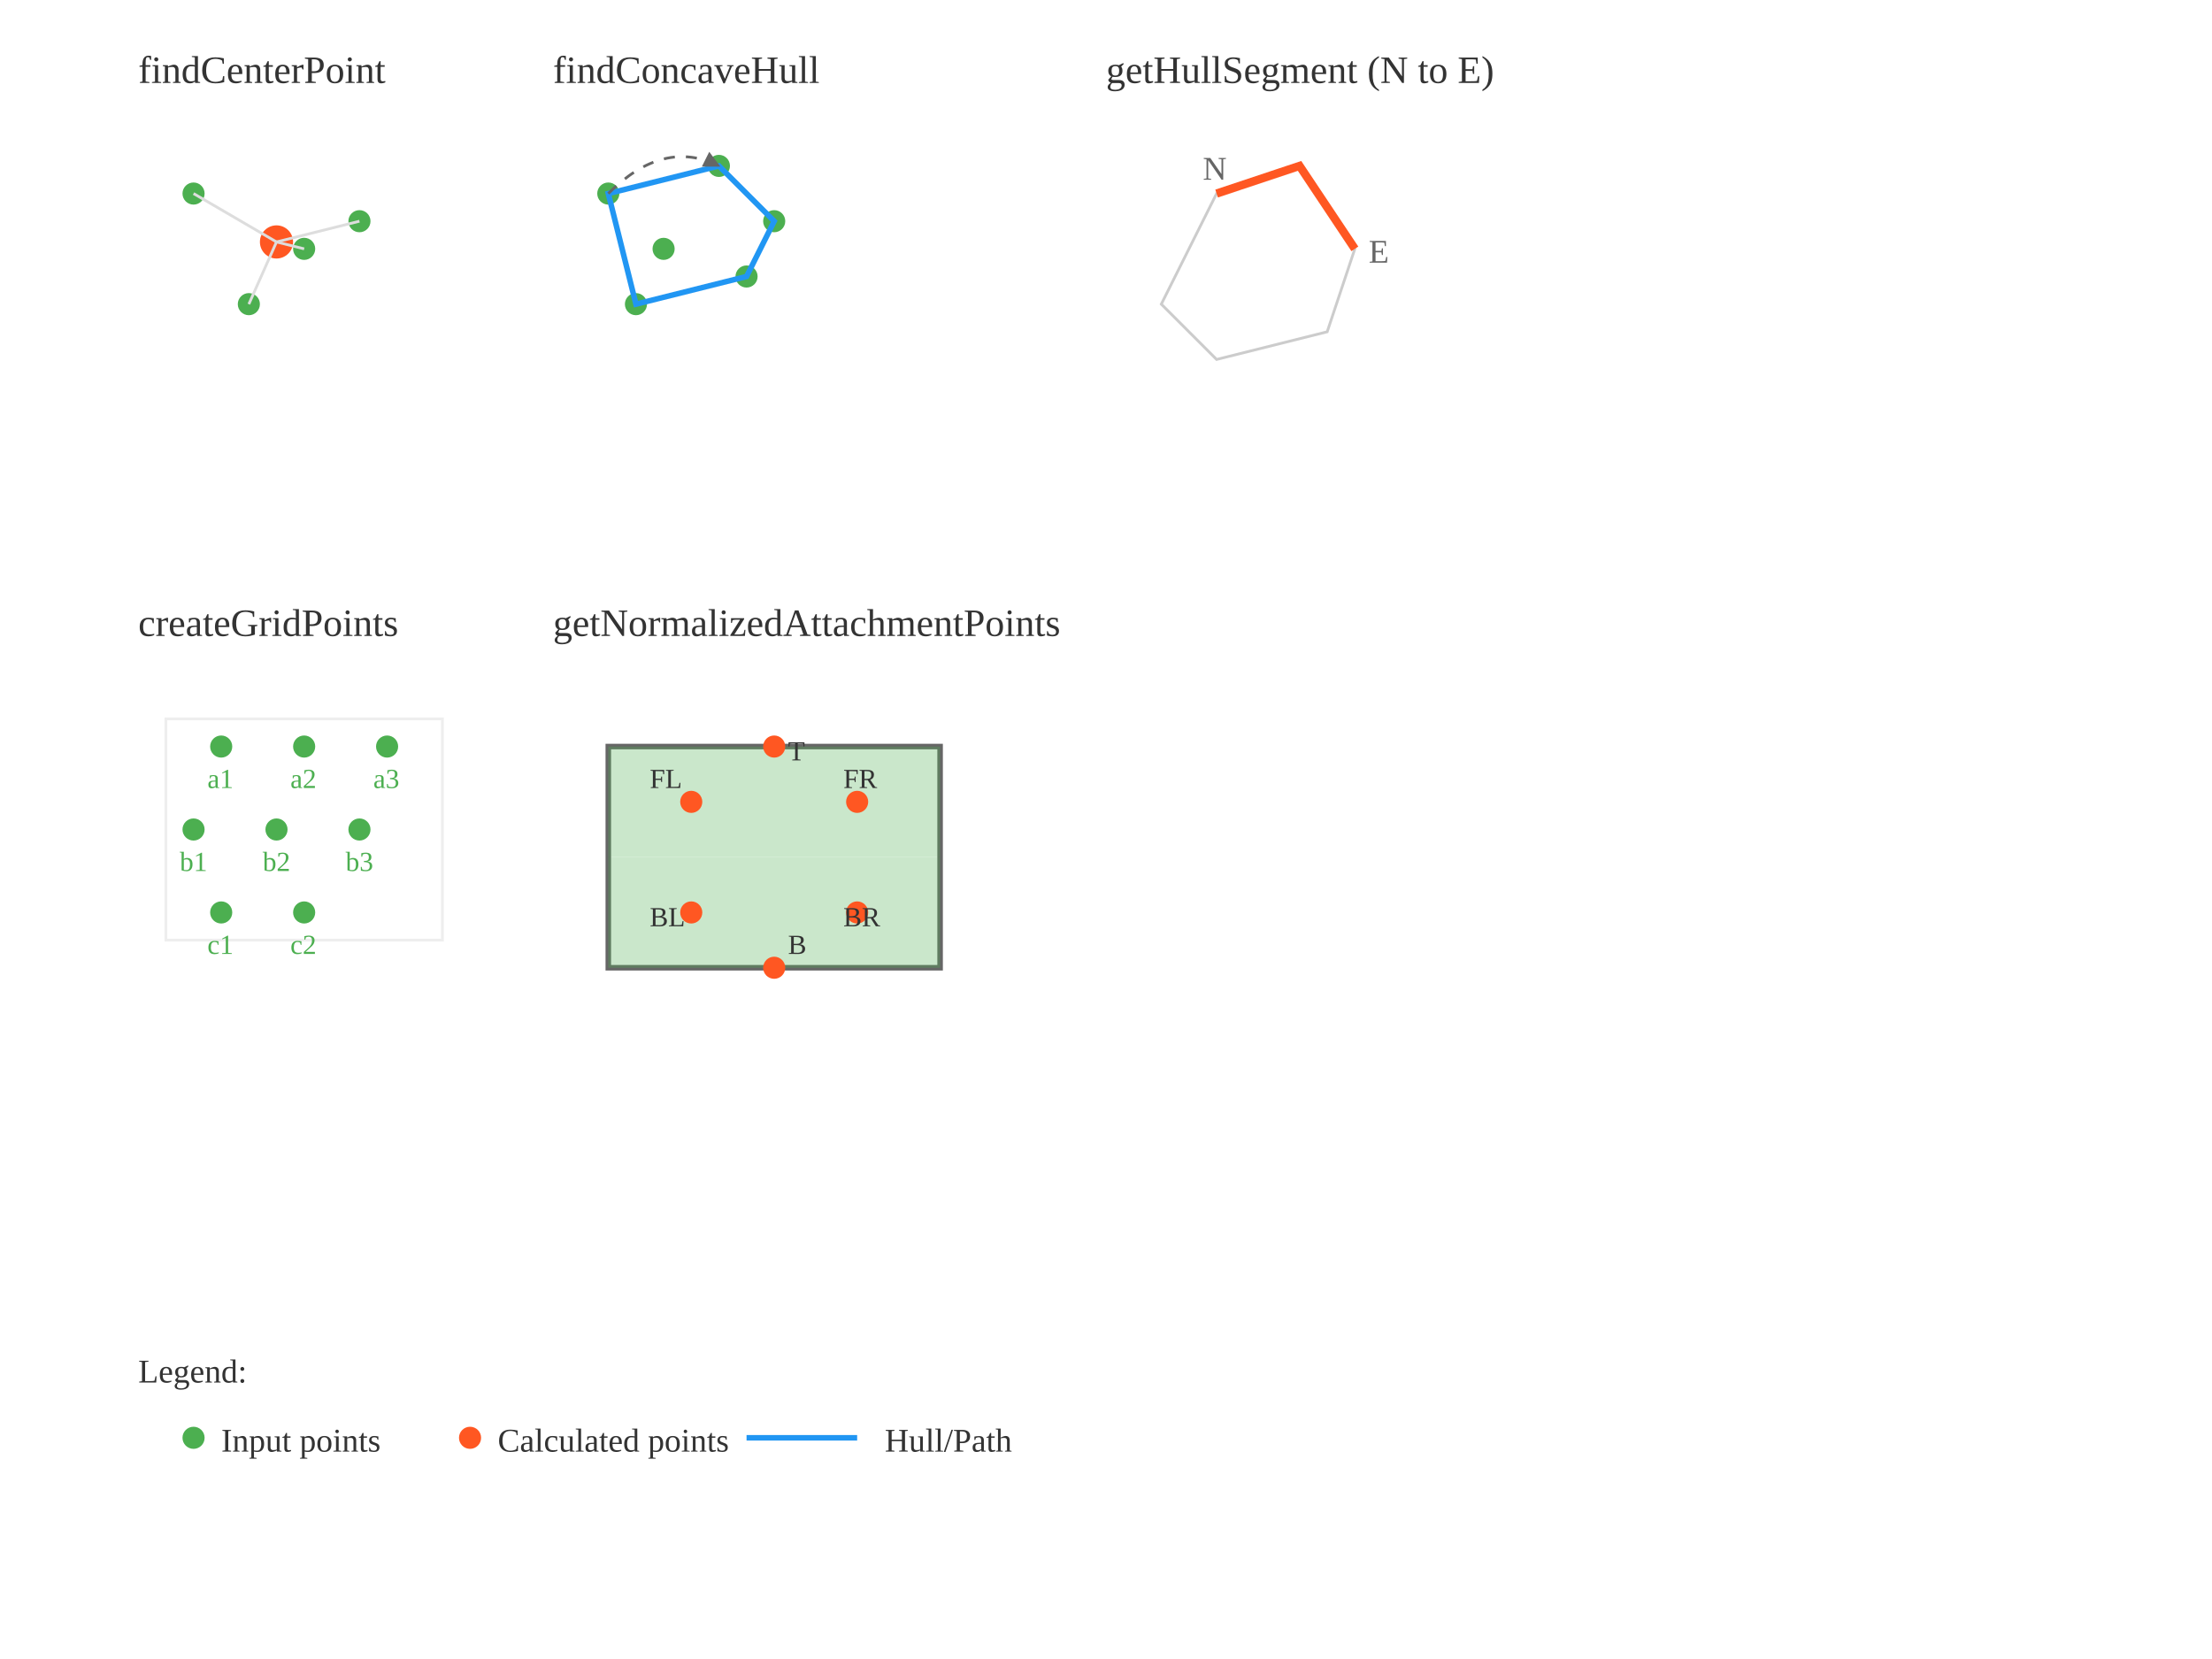
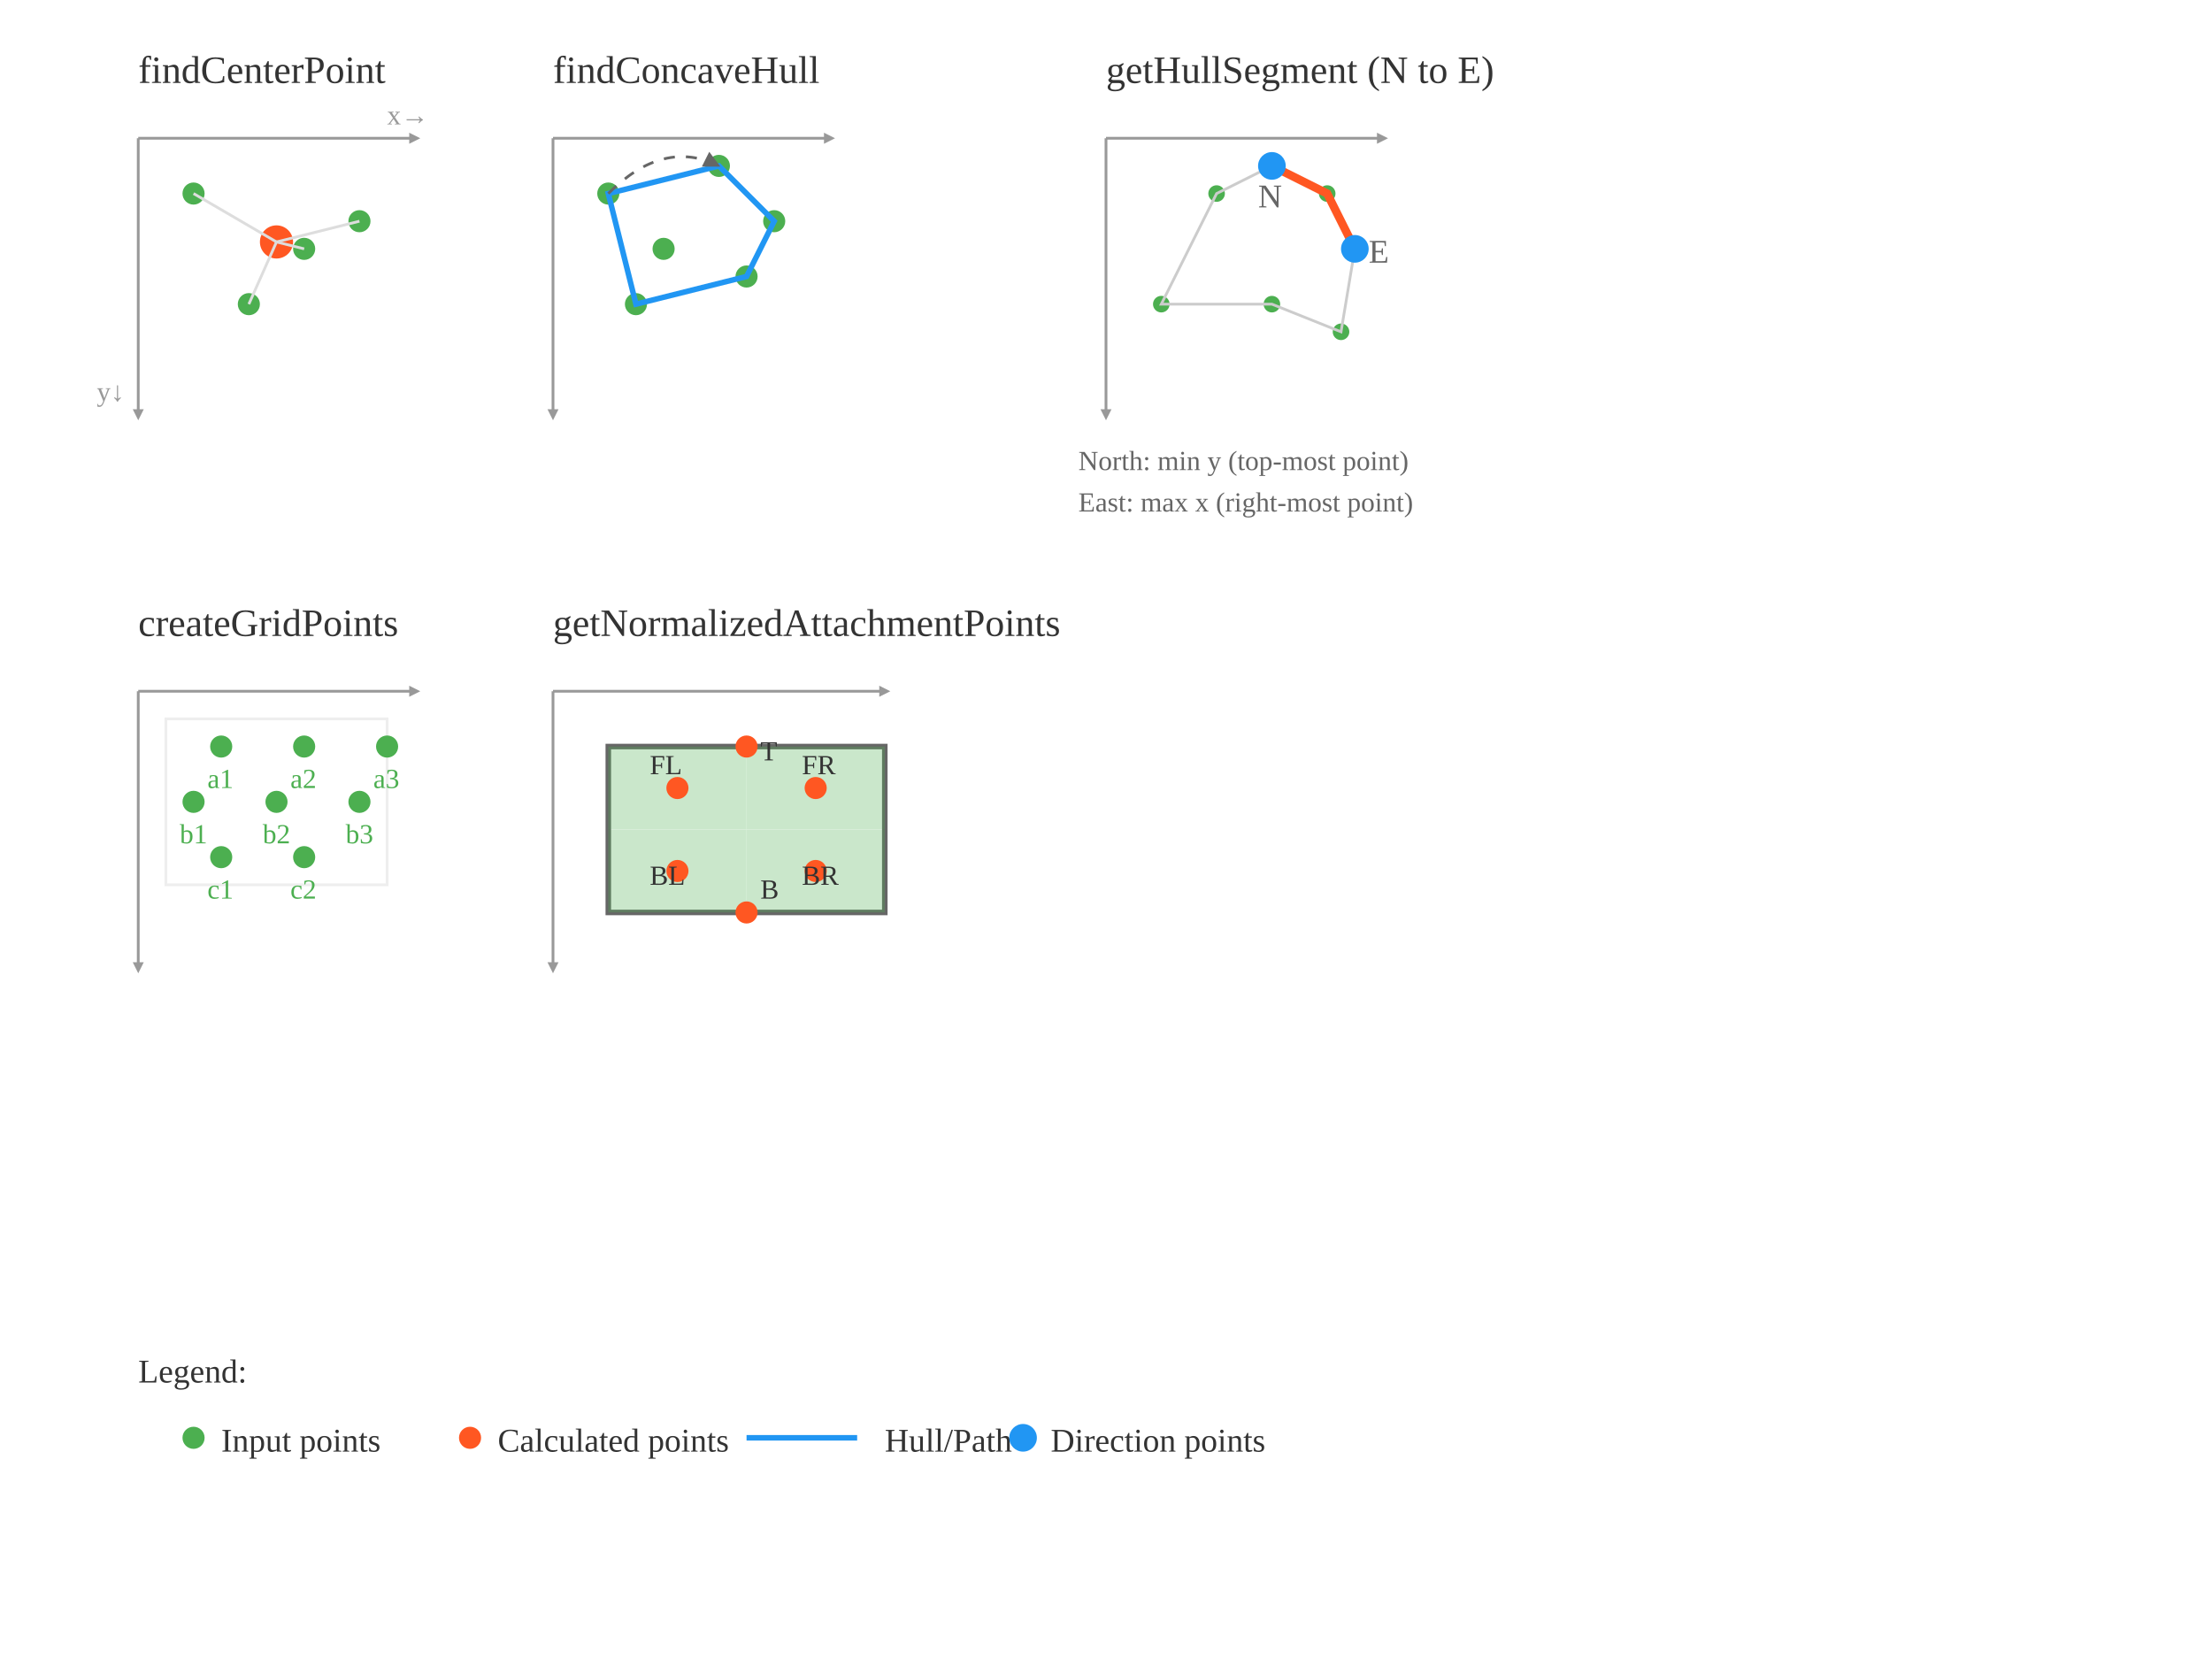
<svg xmlns="http://www.w3.org/2000/svg" viewBox="0 0 800 600">
  <defs>
    <marker id="arrow" viewBox="0 0 10 10" refX="9" refY="5" markerWidth="6" markerHeight="6" orient="auto">
      <path d="M 0 0 L 10 5 L 0 10 z" fill="#666" />
    </marker>
+     <marker id="coordArrow" viewBox="0 0 10 10" refX="5" refY="5" markerWidth="4" markerHeight="4" orient="auto">
+       <path d="M 0 0 L 10 5 L 0 10 z" fill="#999" />
+     </marker>
  </defs>
  <g transform="translate(50, 50)">
    <text x="0" y="-20" fill="#333" font-size="14">findCenterPoint</text>
+     <line x1="0" y1="0" x2="0" y2="100" stroke="#999" stroke-width="1" marker-end="url(#coordArrow)" />
+     <line x1="0" y1="0" x2="100" y2="0" stroke="#999" stroke-width="1" marker-end="url(#coordArrow)" />
+     <text x="-15" y="95" fill="#999" font-size="10">y↓</text>
+     <text x="90" y="-5" fill="#999" font-size="10">x→</text>
    <circle cx="20" cy="20" r="4" fill="#4CAF50" />
    <circle cx="60" cy="40" r="4" fill="#4CAF50" />
    <circle cx="40" cy="60" r="4" fill="#4CAF50" />
    <circle cx="80" cy="30" r="4" fill="#4CAF50" />
    <circle cx="50" cy="37.5" r="6" fill="#FF5722" />
    <line x1="20" y1="20" x2="50" y2="37.5" stroke="#ddd" stroke-width="1" />
    <line x1="60" y1="40" x2="50" y2="37.5" stroke="#ddd" stroke-width="1" />
    <line x1="40" y1="60" x2="50" y2="37.5" stroke="#ddd" stroke-width="1" />
    <line x1="80" y1="30" x2="50" y2="37.5" stroke="#ddd" stroke-width="1" />
  </g>
  <g transform="translate(200, 50)">
    <text x="0" y="-20" fill="#333" font-size="14">findConcaveHull</text>
+     <line x1="0" y1="0" x2="0" y2="100" stroke="#999" stroke-width="1" marker-end="url(#coordArrow)" />
+     <line x1="0" y1="0" x2="100" y2="0" stroke="#999" stroke-width="1" marker-end="url(#coordArrow)" />
    <circle cx="20" cy="20" r="4" fill="#4CAF50" />
    <circle cx="60" cy="10" r="4" fill="#4CAF50" />
    <circle cx="80" cy="30" r="4" fill="#4CAF50" />
    <circle cx="70" cy="50" r="4" fill="#4CAF50" />
    <circle cx="30" cy="60" r="4" fill="#4CAF50" />
    <circle cx="40" cy="40" r="4" fill="#4CAF50" />
    <path d="M20,20 L60,10 L80,30 L70,50 L30,60 Z" fill="none" stroke="#2196F3" stroke-width="2" />
    <path d="M20,20 Q40,0 60,10" fill="none" stroke="#666" stroke-width="1" marker-end="url(#arrow)" stroke-dasharray="4" />
  </g>
  <g transform="translate(400, 50)">
    <text x="0" y="-20" fill="#333" font-size="14">getHullSegment (N to E)</text>
-     <path d="M20,60 L40,20 L70,10 L90,40 L80,70 L40,80 Z" fill="none" stroke="#ccc" stroke-width="1" />
-     <path d="M40,20 L70,10 L90,40" fill="none" stroke="#FF5722" stroke-width="3" />
-     <text x="35" y="15" fill="#666">N</text>
+     <line x1="0" y1="0" x2="0" y2="100" stroke="#999" stroke-width="1" marker-end="url(#coordArrow)" />
+     <line x1="0" y1="0" x2="100" y2="0" stroke="#999" stroke-width="1" marker-end="url(#coordArrow)" />
+     <g fill="#4CAF50">
+       <circle cx="20" cy="60" r="3" />
+       <circle cx="40" cy="20" r="3" />
+       <circle cx="60" cy="10" r="3" />
+       <circle cx="80" cy="20" r="3" />
+       <circle cx="90" cy="40" r="3" />
+       <circle cx="85" cy="70" r="3" />
+       <circle cx="60" cy="60" r="3" />
+     </g>
+     <path d="M20,60 L40,20 L60,10 L80,20 L90,40 L85,70 L60,60 Z" fill="none" stroke="#ccc" stroke-width="1" />
+     <path d="M60,10 L80,20 L90,40" fill="none" stroke="#FF5722" stroke-width="3" />
+     <circle cx="60" cy="10" r="5" fill="#2196F3" />
+     <text x="55" y="25" fill="#666">N</text>
+     <circle cx="90" cy="40" r="5" fill="#2196F3" />
    <text x="95" y="45" fill="#666">E</text>
+     <text x="-10" y="120" fill="#666" font-size="10">North: min y (top-most point)</text>
+     <text x="-10" y="135" fill="#666" font-size="10">East: max x (right-most point)</text>
  </g>
  <g transform="translate(50, 250)">
    <text x="0" y="-20" fill="#333" font-size="14">createGridPoints</text>
-     <rect x="10" y="10" width="100" height="80" fill="none" stroke="#eee" stroke-width="1" />
+     <line x1="0" y1="0" x2="0" y2="100" stroke="#999" stroke-width="1" marker-end="url(#coordArrow)" />
+     <line x1="0" y1="0" x2="100" y2="0" stroke="#999" stroke-width="1" marker-end="url(#coordArrow)" />
+     <rect x="10" y="10" width="80" height="60" fill="none" stroke="#eee" stroke-width="1" />
    <g fill="#4CAF50">
      <circle cx="30" cy="20" r="4" />
      <circle cx="60" cy="20" r="4" />
      <circle cx="90" cy="20" r="4" />
      <text x="25" y="35" font-size="10">a1</text>
      <text x="55" y="35" font-size="10">a2</text>
      <text x="85" y="35" font-size="10">a3</text>
-       <circle cx="20" cy="50" r="4" />
-       <circle cx="50" cy="50" r="4" />
-       <circle cx="80" cy="50" r="4" />
-       <text x="15" y="65" font-size="10">b1</text>
-       <text x="45" y="65" font-size="10">b2</text>
-       <text x="75" y="65" font-size="10">b3</text>
-       <circle cx="30" cy="80" r="4" />
-       <circle cx="60" cy="80" r="4" />
-       <text x="25" y="95" font-size="10">c1</text>
-       <text x="55" y="95" font-size="10">c2</text>
+       <circle cx="20" cy="40" r="4" />
+       <circle cx="50" cy="40" r="4" />
+       <circle cx="80" cy="40" r="4" />
+       <text x="15" y="55" font-size="10">b1</text>
+       <text x="45" y="55" font-size="10">b2</text>
+       <text x="75" y="55" font-size="10">b3</text>
+       <circle cx="30" cy="60" r="4" />
+       <circle cx="60" cy="60" r="4" />
+       <text x="25" y="75" font-size="10">c1</text>
+       <text x="55" y="75" font-size="10">c2</text>
    </g>
  </g>
  <g transform="translate(200, 250)">
    <text x="0" y="-20" fill="#333" font-size="14">getNormalizedAttachmentPoints</text>
-     <rect x="20" y="20" width="120" height="80" fill="none" stroke="#666" stroke-width="2" />
+     <line x1="0" y1="0" x2="0" y2="100" stroke="#999" stroke-width="1" marker-end="url(#coordArrow)" />
+     <line x1="0" y1="0" x2="120" y2="0" stroke="#999" stroke-width="1" marker-end="url(#coordArrow)" />
+     <rect x="20" y="20" width="100" height="60" fill="none" stroke="#666" stroke-width="2" />
    <g fill="#4CAF50" opacity="0.3">
-       <rect x="20" y="20" width="60" height="40" />
-       <rect x="80" y="20" width="60" height="40" />
-       <rect x="20" y="60" width="60" height="40" />
-       <rect x="80" y="60" width="60" height="40" />
+       <rect x="20" y="20" width="50" height="30" />
+       <rect x="70" y="20" width="50" height="30" />
+       <rect x="20" y="50" width="50" height="30" />
+       <rect x="70" y="50" width="50" height="30" />
    </g>
    <g fill="#FF5722">
-       <circle cx="50" cy="40" r="4" />
-       <circle cx="110" cy="40" r="4" />
-       <circle cx="50" cy="80" r="4" />
-       <circle cx="110" cy="80" r="4" />
-       <circle cx="80" cy="20" r="4" />
-       <circle cx="80" cy="100" r="4" />
+       <circle cx="45" cy="35" r="4" />
+       <circle cx="95" cy="35" r="4" />
+       <circle cx="45" cy="65" r="4" />
+       <circle cx="95" cy="65" r="4" />
+       <circle cx="70" cy="20" r="4" />
+       <circle cx="70" cy="80" r="4" />
    </g>
    <g fill="#333" font-size="10">
-       <text x="35" y="35">FL</text>
-       <text x="105" y="35">FR</text>
-       <text x="35" y="85">BL</text>
-       <text x="105" y="85">BR</text>
-       <text x="85" y="25">T</text>
-       <text x="85" y="95">B</text>
+       <text x="35" y="30">FL</text>
+       <text x="90" y="30">FR</text>
+       <text x="35" y="70">BL</text>
+       <text x="90" y="70">BR</text>
+       <text x="75" y="25">T</text>
+       <text x="75" y="75">B</text>
    </g>
  </g>
  <g transform="translate(50, 500)">
    <text x="0" y="0" fill="#333" font-size="12">Legend:</text>
    <circle cx="20" cy="20" r="4" fill="#4CAF50" />
    <text x="30" y="25" fill="#333" font-size="12">Input points</text>
    <circle cx="120" cy="20" r="4" fill="#FF5722" />
    <text x="130" y="25" fill="#333" font-size="12">Calculated points</text>
    <line x1="220" y1="20" x2="260" y2="20" stroke="#2196F3" stroke-width="2" />
    <text x="270" y="25" fill="#333" font-size="12">Hull/Path</text>
+     <circle cx="320" cy="20" r="5" fill="#2196F3" />
+     <text x="330" y="25" fill="#333" font-size="12">Direction points</text>
  </g>
</svg>
